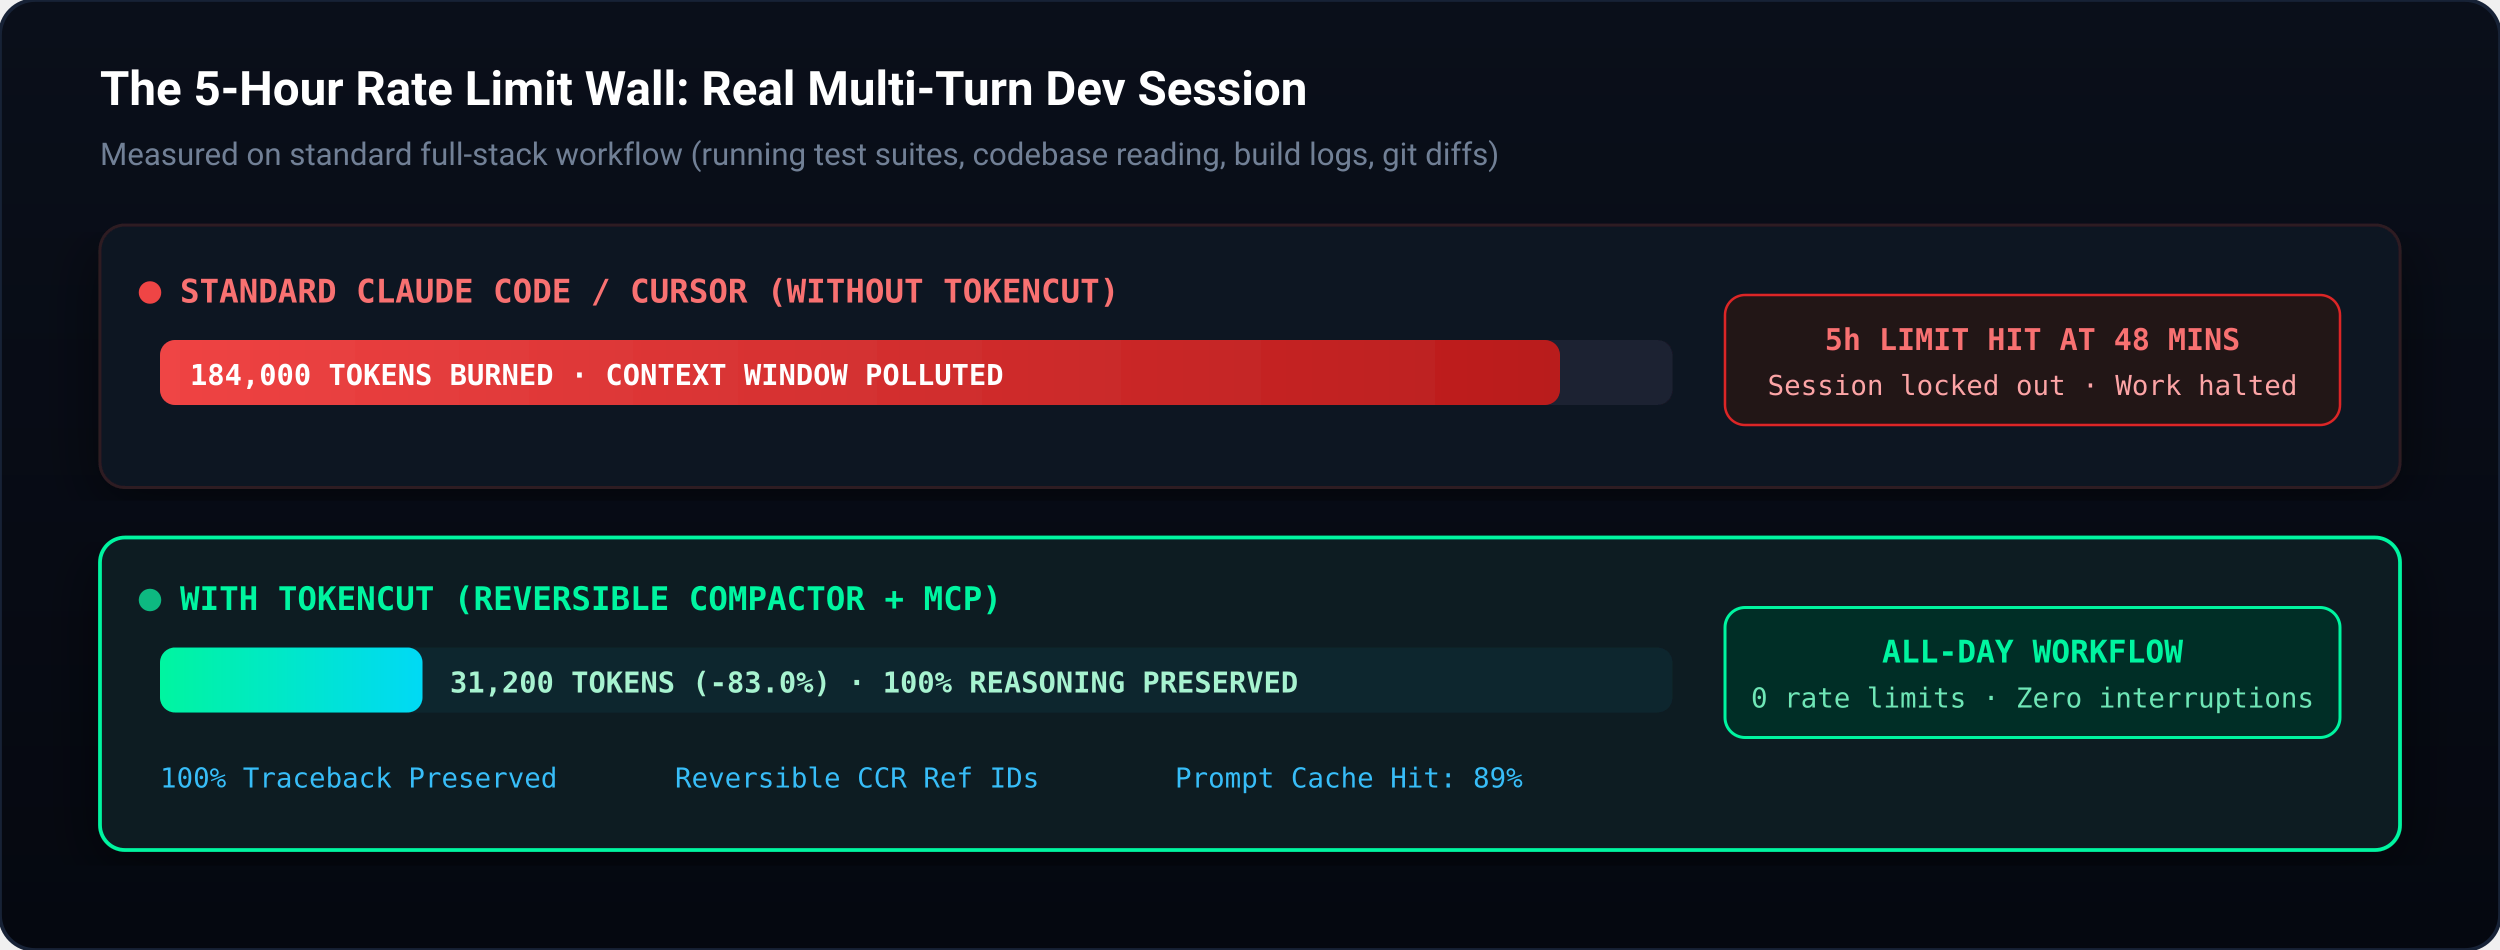
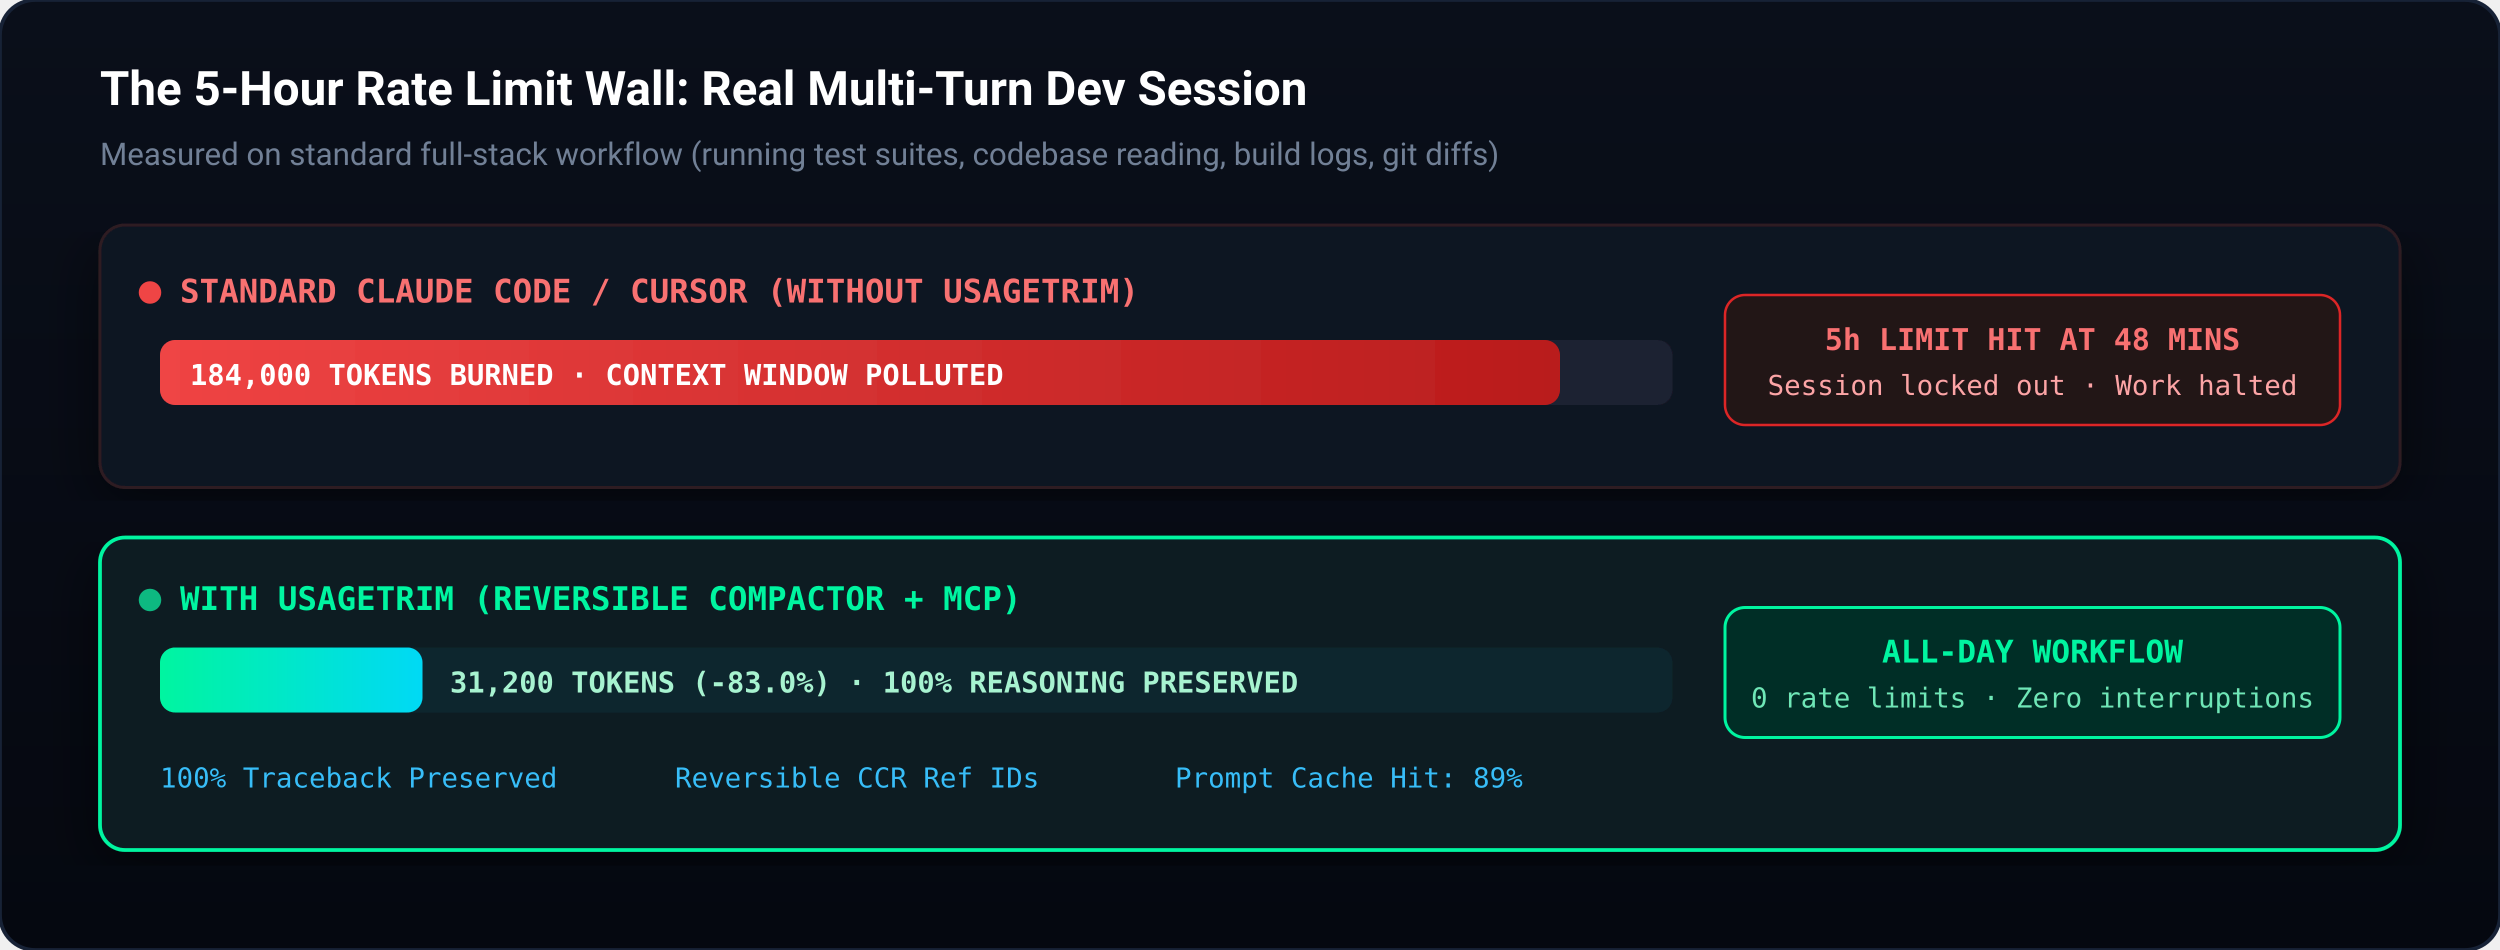
- <svg xmlns="http://www.w3.org/2000/svg" viewBox="0 0 1000 380" width="1000" height="380" role="img" aria-label="The 5-Hour Rate Limit Wall: Standard Claude Code vs tokencut">
+ <svg xmlns="http://www.w3.org/2000/svg" viewBox="0 0 1000 380" width="1000" height="380" role="img" aria-label="The 5-Hour Rate Limit Wall: Standard Claude Code vs usagetrim">
  <defs>
    <linearGradient id="wallBg" x1="0" y1="0" x2="0" y2="1">
      <stop offset="0%" stop-color="#0a0f1a" />
      <stop offset="100%" stop-color="#050810" />
    </linearGradient>
    <linearGradient id="badBar" x1="0" y1="0" x2="1" y2="0">
      <stop offset="0%" stop-color="#ef4444" />
      <stop offset="100%" stop-color="#b91c1c" />
    </linearGradient>
    <linearGradient id="goodBar" x1="0" y1="0" x2="1" y2="0">
      <stop offset="0%" stop-color="#00f5a0" />
      <stop offset="100%" stop-color="#00d9f5" />
    </linearGradient>
    <filter id="cardShadow" x="-5%" y="-5%" width="110%" height="110%">
      <feDropShadow dx="0" dy="8" stdDeviation="12" flood-color="#000000" flood-opacity="0.5" />
    </filter>
    <style>
      .mono { font-family: ui-monospace, SFMono-Regular, Menlo, Monaco, Consolas, monospace; }
      .sans { font-family: -apple-system, BlinkMacSystemFont, "Segoe UI", Roboto, Helvetica, Arial, sans-serif; }
    </style>
  </defs>
  <rect width="1000" height="380" rx="14" fill="url(#wallBg)" stroke="#172236" stroke-width="1.5" />
  <text x="40" y="42" fill="#ffffff" font-size="19" font-weight="700" class="sans">The 5-Hour Rate Limit Wall: Real Multi-Turn Dev Session</text>
  <text x="40" y="66" fill="#718096" font-size="12.5" class="sans">Measured on standard full-stack workflow (running test suites, codebase reading, build logs, git diffs)</text>
  <g transform="translate(40, 90)" filter="url(#cardShadow)">
    <rect width="920" height="105" rx="10" fill="#111522" stroke="#2d1b22" stroke-width="1.2" />
    <circle cx="20" cy="27" r="4.5" fill="#ef4444" />
-     <text x="32" y="31" fill="#f87171" font-size="13" font-weight="700" class="mono">STANDARD CLAUDE CODE / CURSOR (WITHOUT TOKENCUT)</text>
+     <text x="32" y="31" fill="#f87171" font-size="13" font-weight="700" class="mono">STANDARD CLAUDE CODE / CURSOR (WITHOUT USAGETRIM)</text>
    <rect x="24" y="46" width="605" height="26" rx="6" fill="#1a2030" />
    <rect x="24" y="46" width="560" height="26" rx="6" fill="url(#badBar)" />
    <text x="36" y="64" fill="#ffffff" font-size="11.5" font-weight="bold" class="mono">184,000 TOKENS BURNED · CONTEXT WINDOW POLLUTED</text>
    <rect x="650" y="28" width="246" height="52" rx="8" fill="#241218" stroke="#dc2626" stroke-width="1" />
    <text x="773" y="50" text-anchor="middle" fill="#f87171" font-size="12" font-weight="bold" class="mono">5h LIMIT HIT AT 48 MINS</text>
    <text x="773" y="68" text-anchor="middle" fill="#fca5a5" font-size="11" class="mono">Session locked out · Work halted</text>
  </g>
  <g transform="translate(40, 215)" filter="url(#cardShadow)">
    <rect width="920" height="125" rx="10" fill="#091c22" stroke="#00f5a0" stroke-width="1.5" />
    <circle cx="20" cy="25" r="4.5" fill="#10b981" />
-     <text x="32" y="29" fill="#00f5a0" font-size="13" font-weight="700" class="mono">WITH TOKENCUT (REVERSIBLE COMPACTOR + MCP)</text>
+     <text x="32" y="29" fill="#00f5a0" font-size="13" font-weight="700" class="mono">WITH USAGETRIM (REVERSIBLE COMPACTOR + MCP)</text>
    <rect x="24" y="44" width="605" height="26" rx="6" fill="#10252e" />
    <rect x="24" y="44" width="105" height="26" rx="6" fill="url(#goodBar)" />
    <text x="140" y="62" fill="#a7f3d0" font-size="11.5" font-weight="bold" class="mono">31,200 TOKENS (-83.0%) · 100% REASONING PRESERVED</text>
    <rect x="650" y="28" width="246" height="52" rx="8" fill="#062e26" stroke="#00f5a0" stroke-width="1.2" />
    <text x="773" y="50" text-anchor="middle" fill="#00f5a0" font-size="12.5" font-weight="bold" class="mono">ALL-DAY WORKFLOW</text>
    <text x="773" y="68" text-anchor="middle" fill="#6ee7b7" font-size="11" class="mono">0 rate limits · Zero interruptions</text>
    <text x="24" y="100" fill="#38bdf8" font-size="11" class="mono">100% Traceback Preserved</text>
    <text x="230" y="100" fill="#38bdf8" font-size="11" class="mono">Reversible CCR Ref IDs</text>
    <text x="430" y="100" fill="#38bdf8" font-size="11" class="mono">Prompt Cache Hit: 89%</text>
  </g>
</svg>
